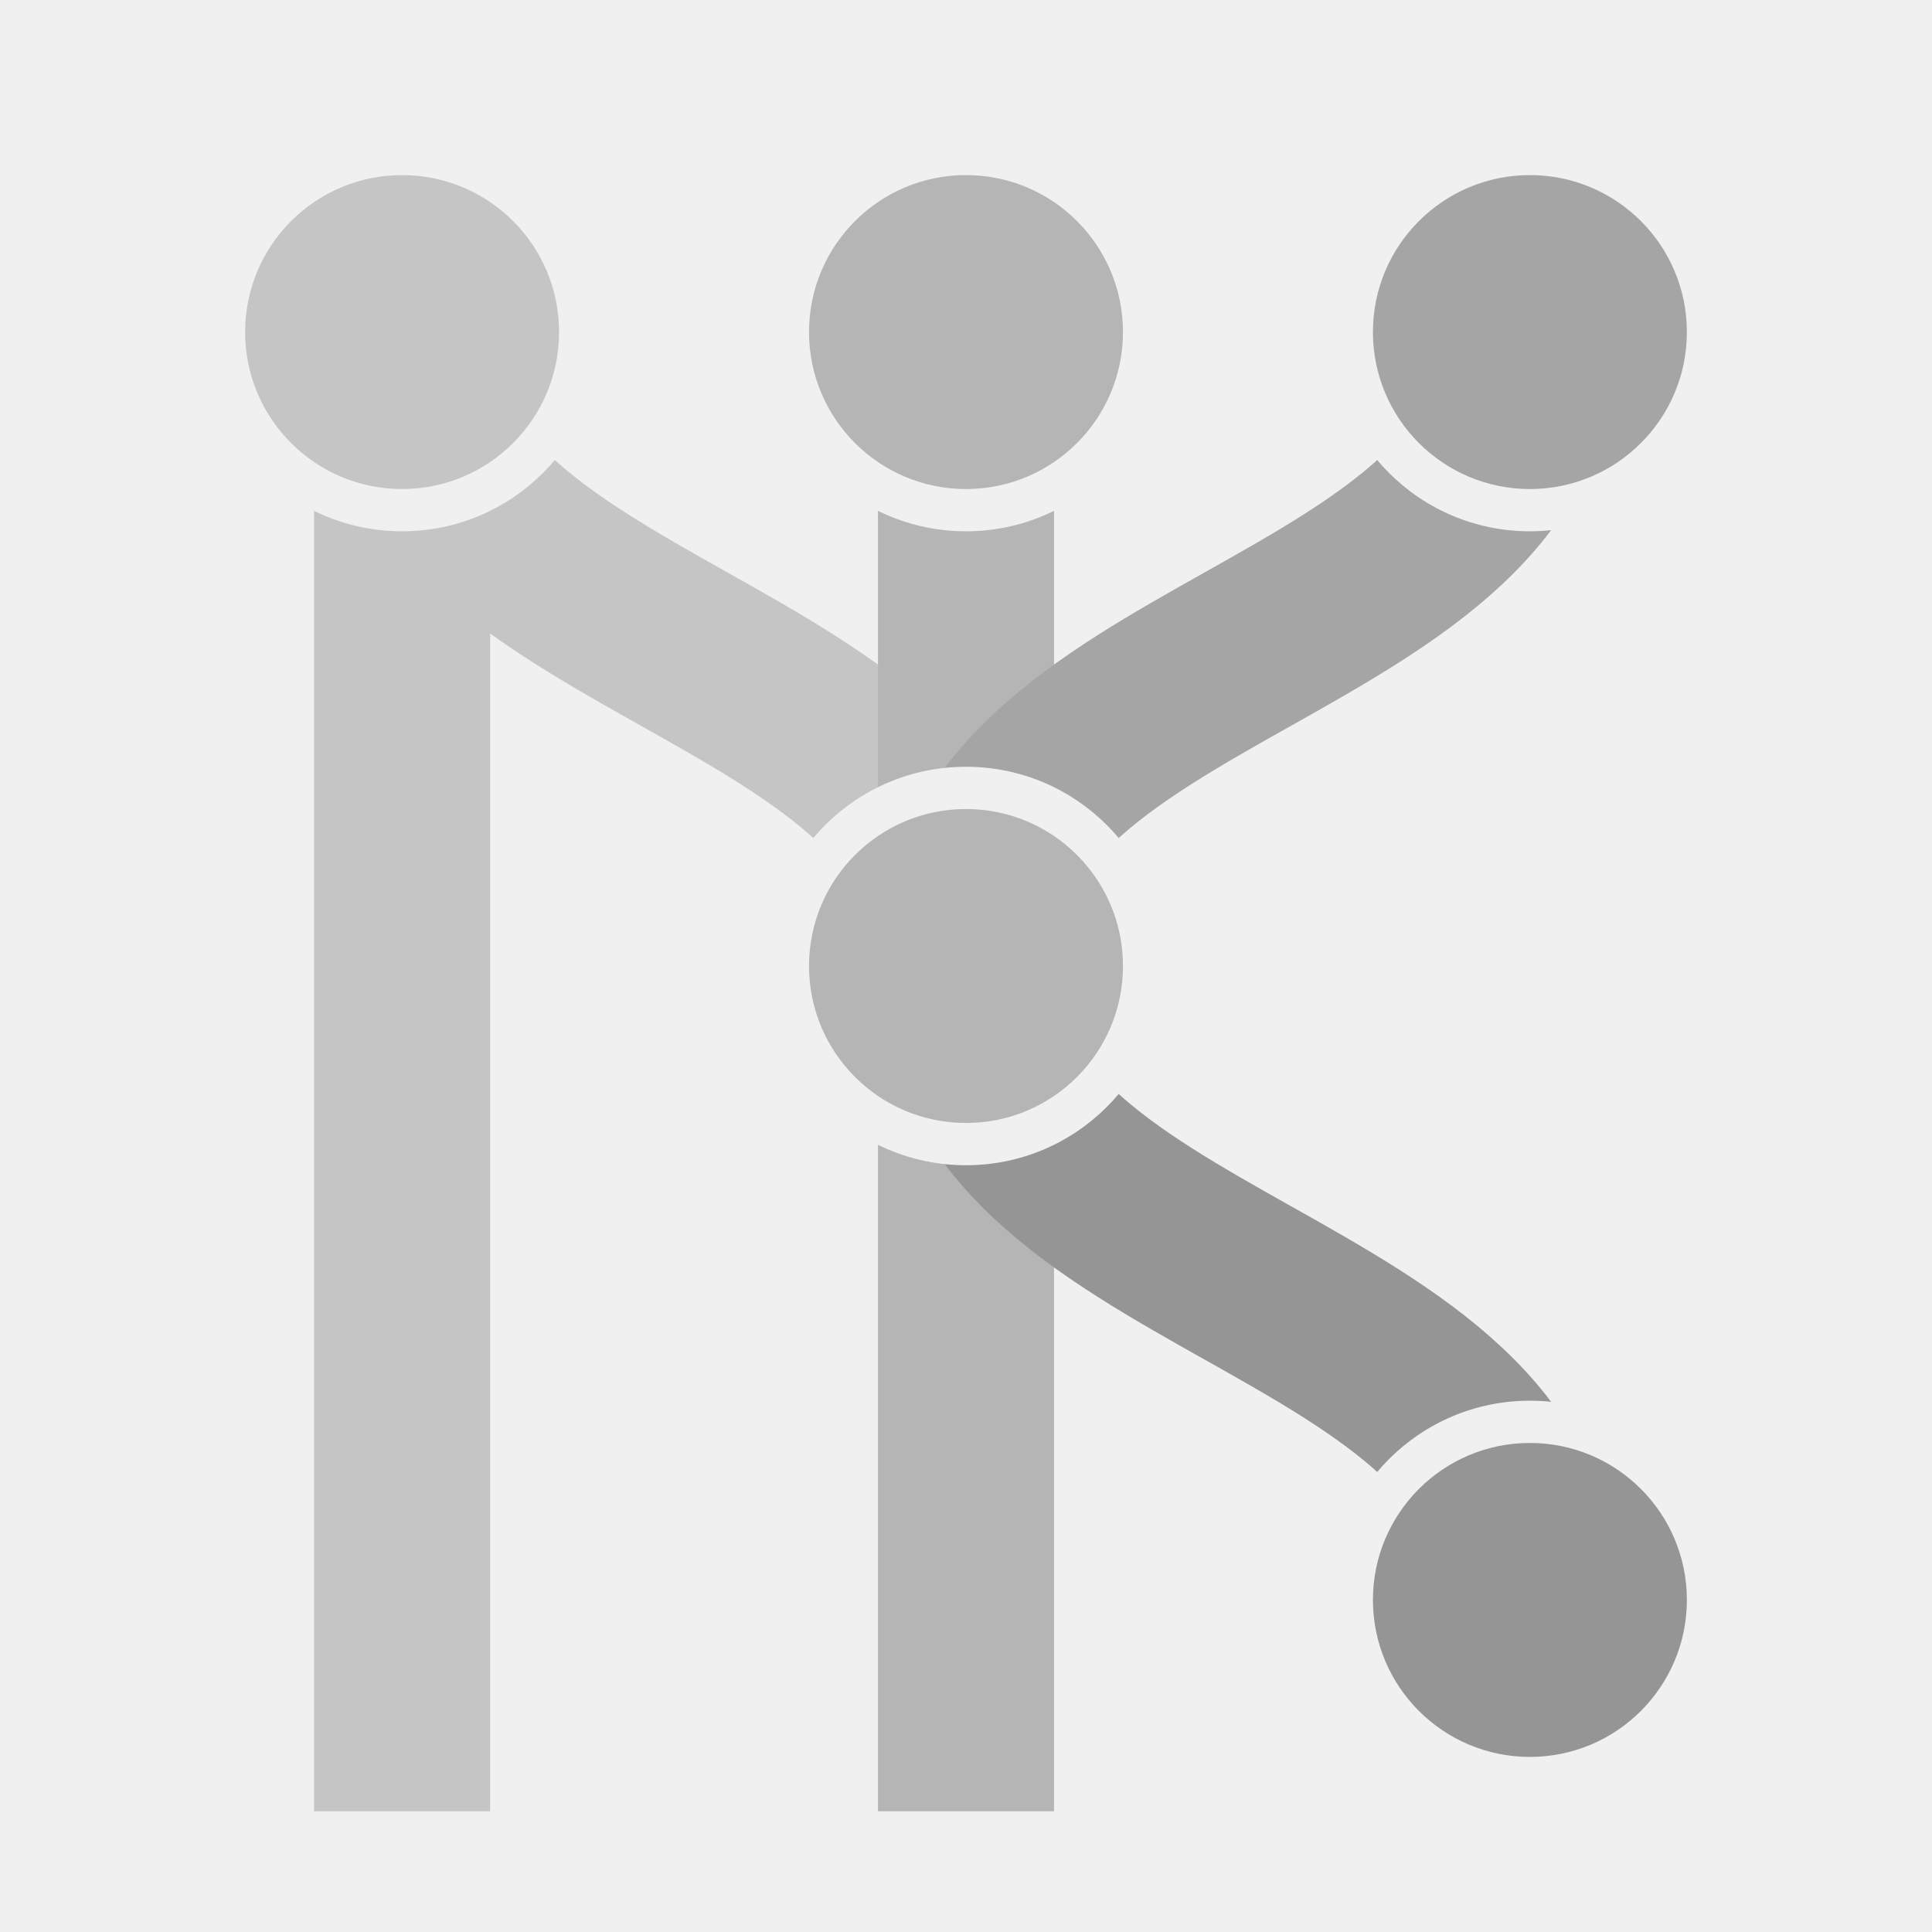
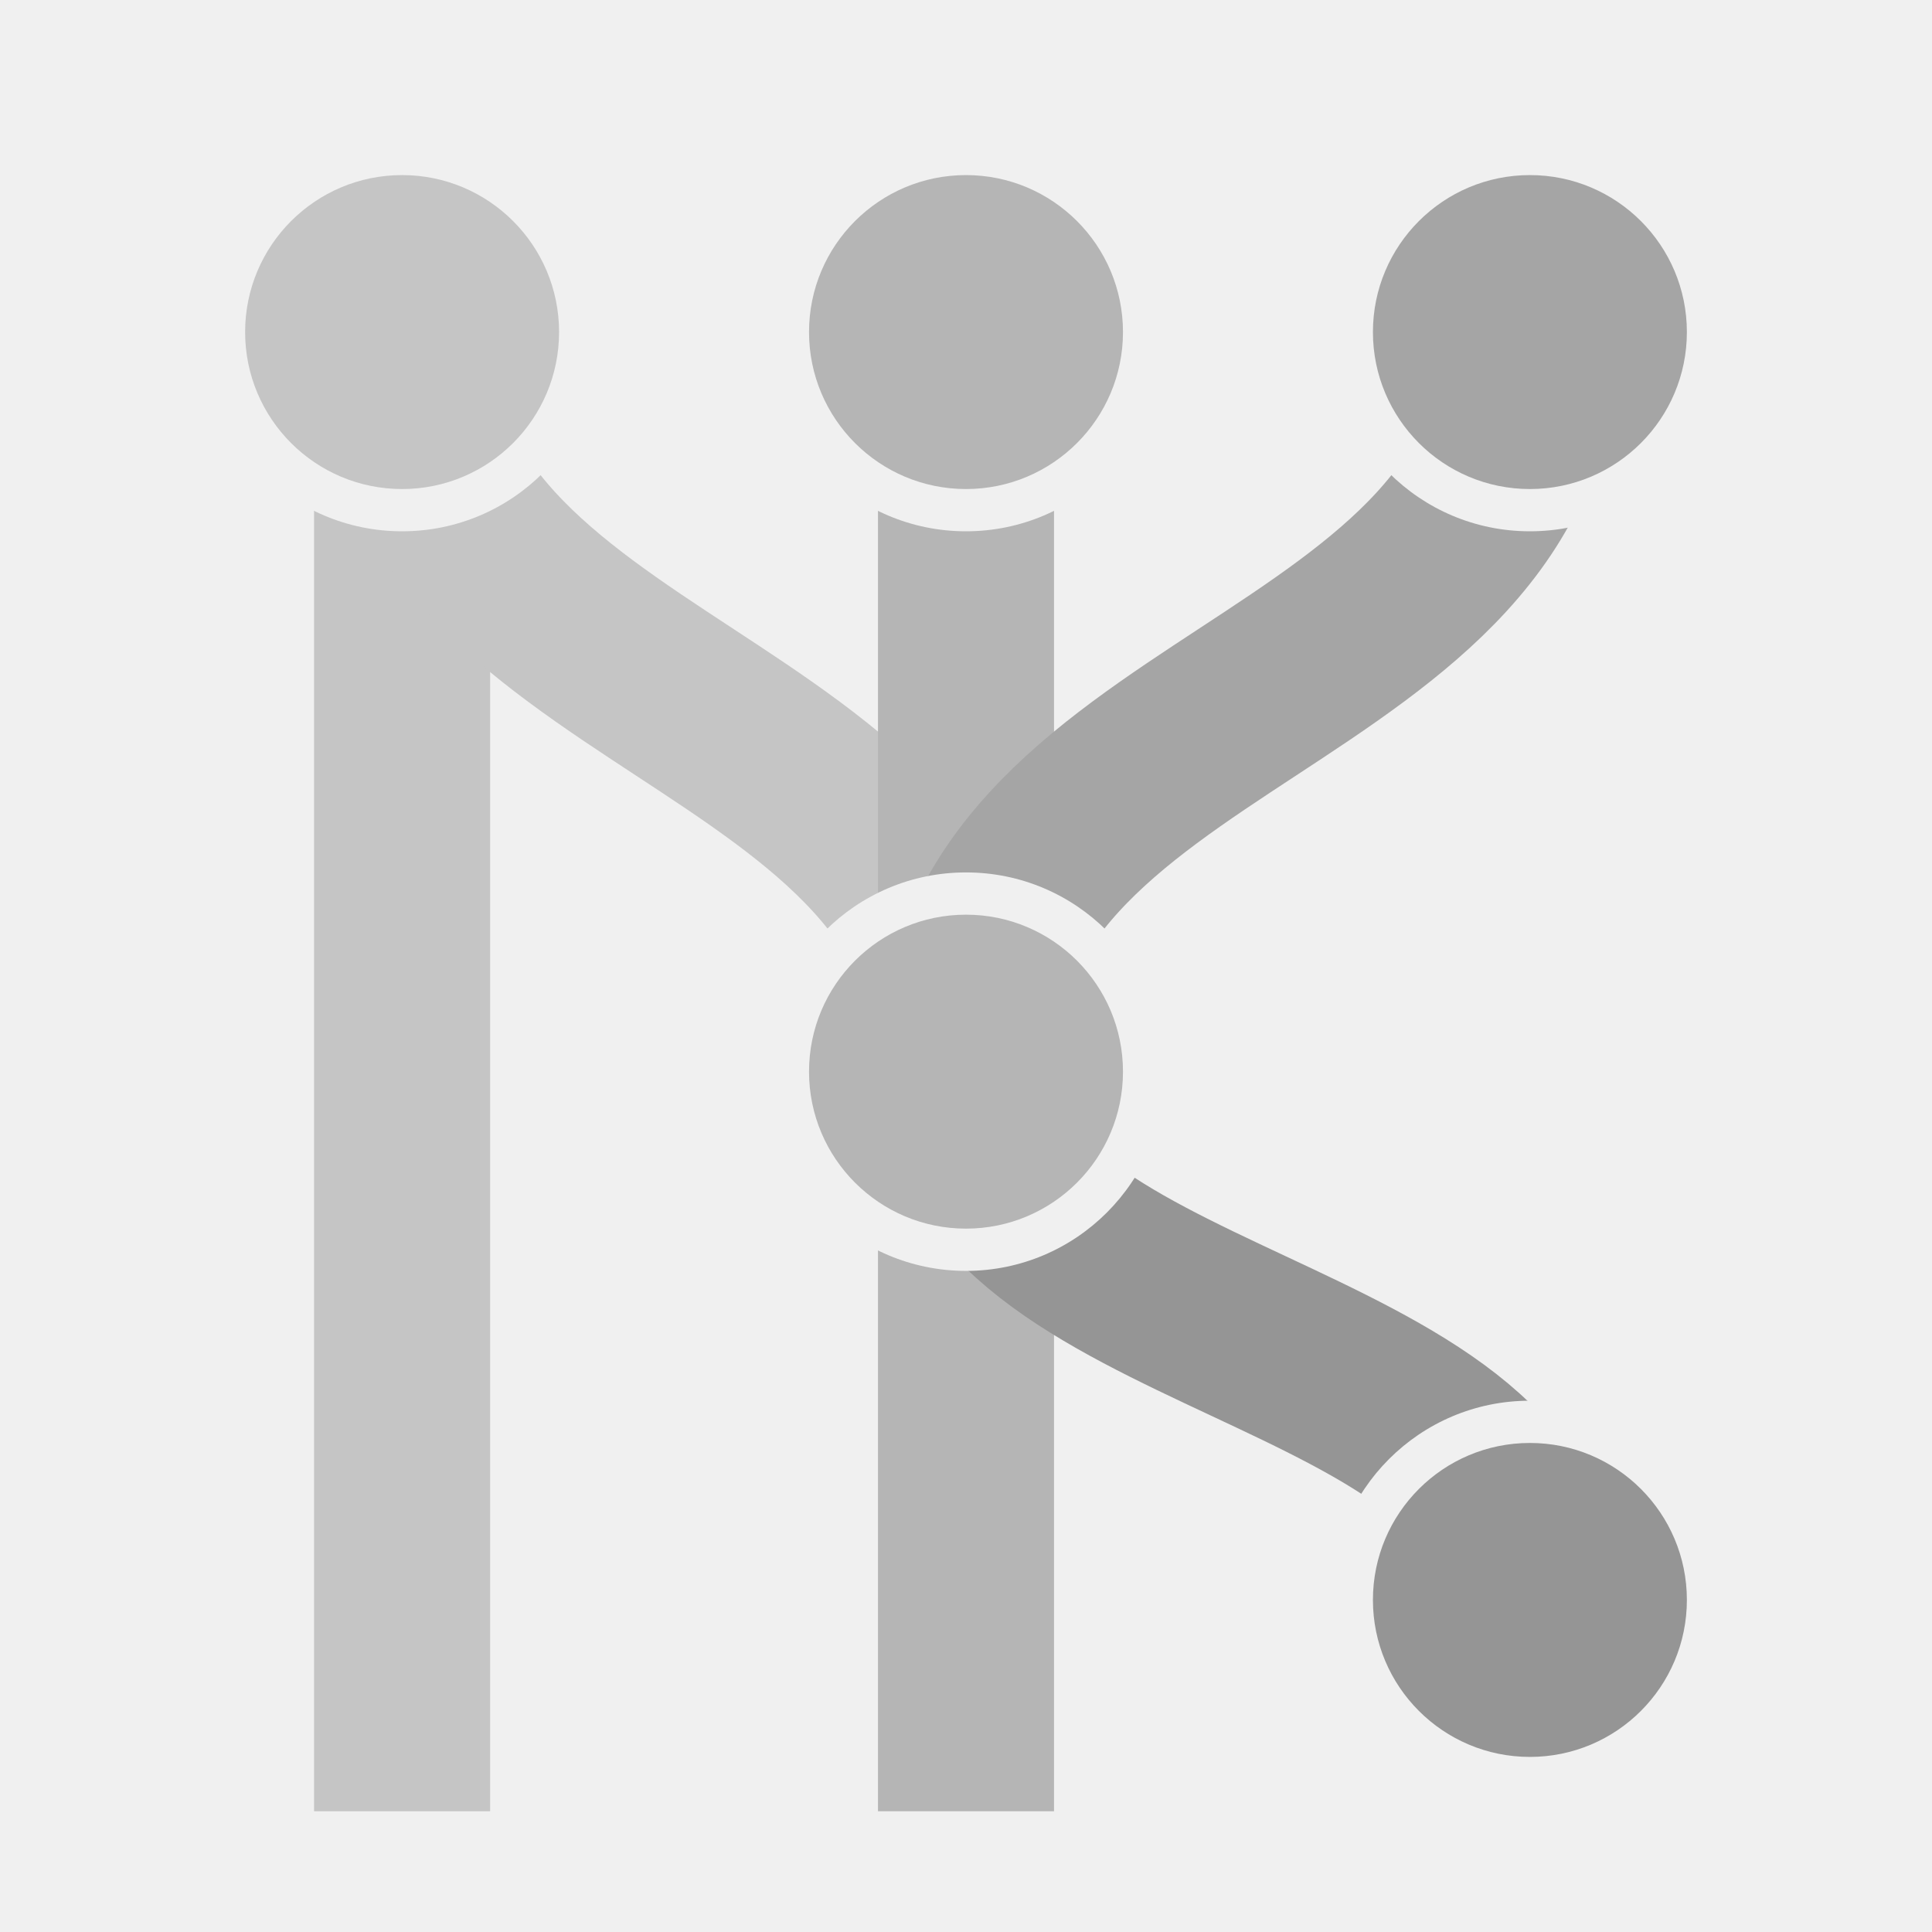
<svg xmlns="http://www.w3.org/2000/svg" width="16" height="16" viewBox="0 0 16 16">
  <mask id="gap">
    <rect width="16" height="16" fill="#fff" />
    <g fill="#000">
      <circle cx="3.33" cy="2.75" r="1.65" />
      <circle cx="8" cy="2.75" r="1.65" />
      <circle cx="12.67" cy="2.75" r="1.65" />
-       <circle cx="8" cy="8" r="1.65" />
+       <circle cx="8" cy="8.875" r="1.65" />
      <circle cx="12.67" cy="13.25" r="1.65" />
    </g>
  </mask>
  <g fill="none" stroke-width="1.458" mask="url(#gap)">
    <path stroke="#c5c5c5" d="M3.33 2.75V15" />
-     <path stroke="#c5c5c5" d="M3.33 2.75C3.33 5.375 8 5.375 8 8" />
-     <path stroke="#b5b5b5" d="M8 2.75V8" />
-     <path stroke="#a5a5a5" d="M12.67 2.75C12.67 5.375 8 5.375 8 8" />
-     <path stroke="#b5b5b5" d="M8 8V15" />
-     <path stroke="#959595" d="M8 8C8 10.625 12.67 10.625 12.67 13.25" />
+     <path stroke="#c5c5c5" d="M3.33 2.75C3.33 5.812 8 5.812 8 8.875" />
+     <path stroke="#b5b5b5" d="M8 2.75V8.875" />
+     <path stroke="#a5a5a5" d="M12.67 2.75C12.67 5.812 8 5.812 8 8.875" />
+     <path stroke="#b5b5b5" d="M8 8.875V15" />
+     <path stroke="#959595" d="M8 8.875C8 11.062 12.67 11.062 12.67 13.25" />
  </g>
  <circle fill="#c5c5c5" cx="3.33" cy="2.75" r="1.3" />
  <circle fill="#b5b5b5" cx="8" cy="2.75" r="1.3" />
  <circle fill="#a5a5a5" cx="12.67" cy="2.75" r="1.3" />
-   <circle fill="#b5b5b5" cx="8" cy="8" r="1.3" />
+   <circle fill="#b5b5b5" cx="8" cy="8.875" r="1.3" />
  <circle fill="#959595" cx="12.67" cy="13.25" r="1.3" />
</svg>
